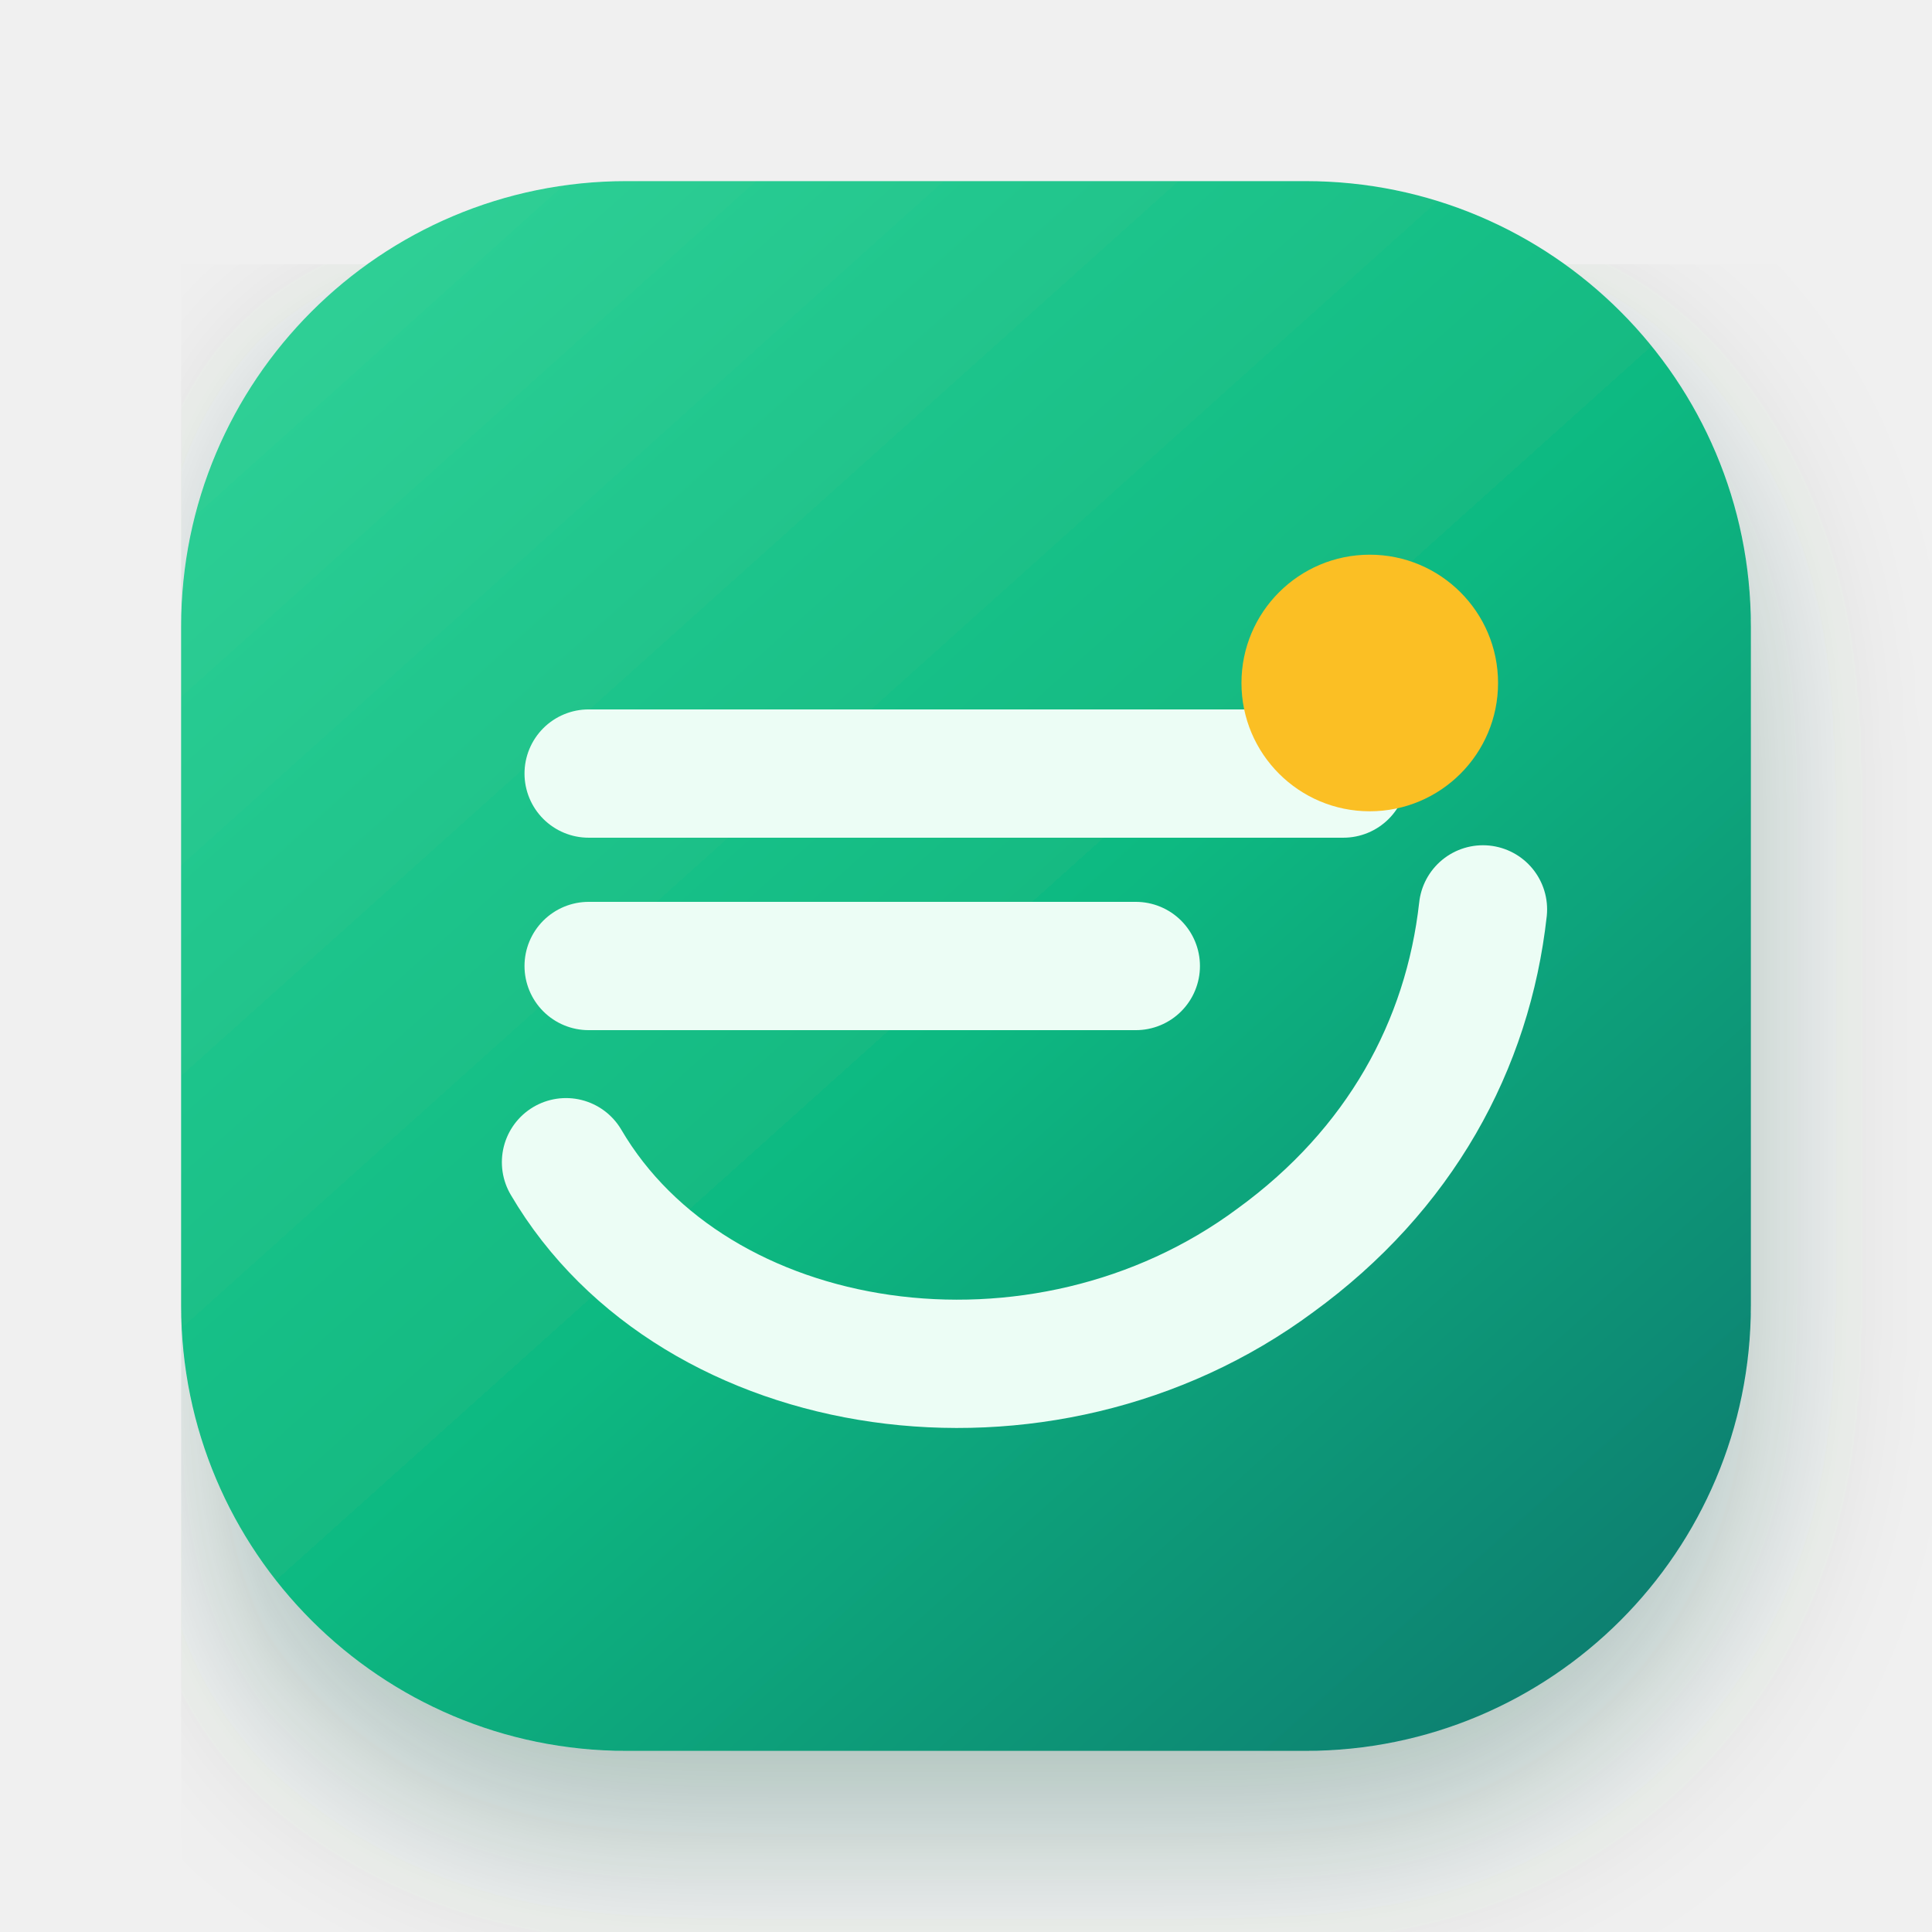
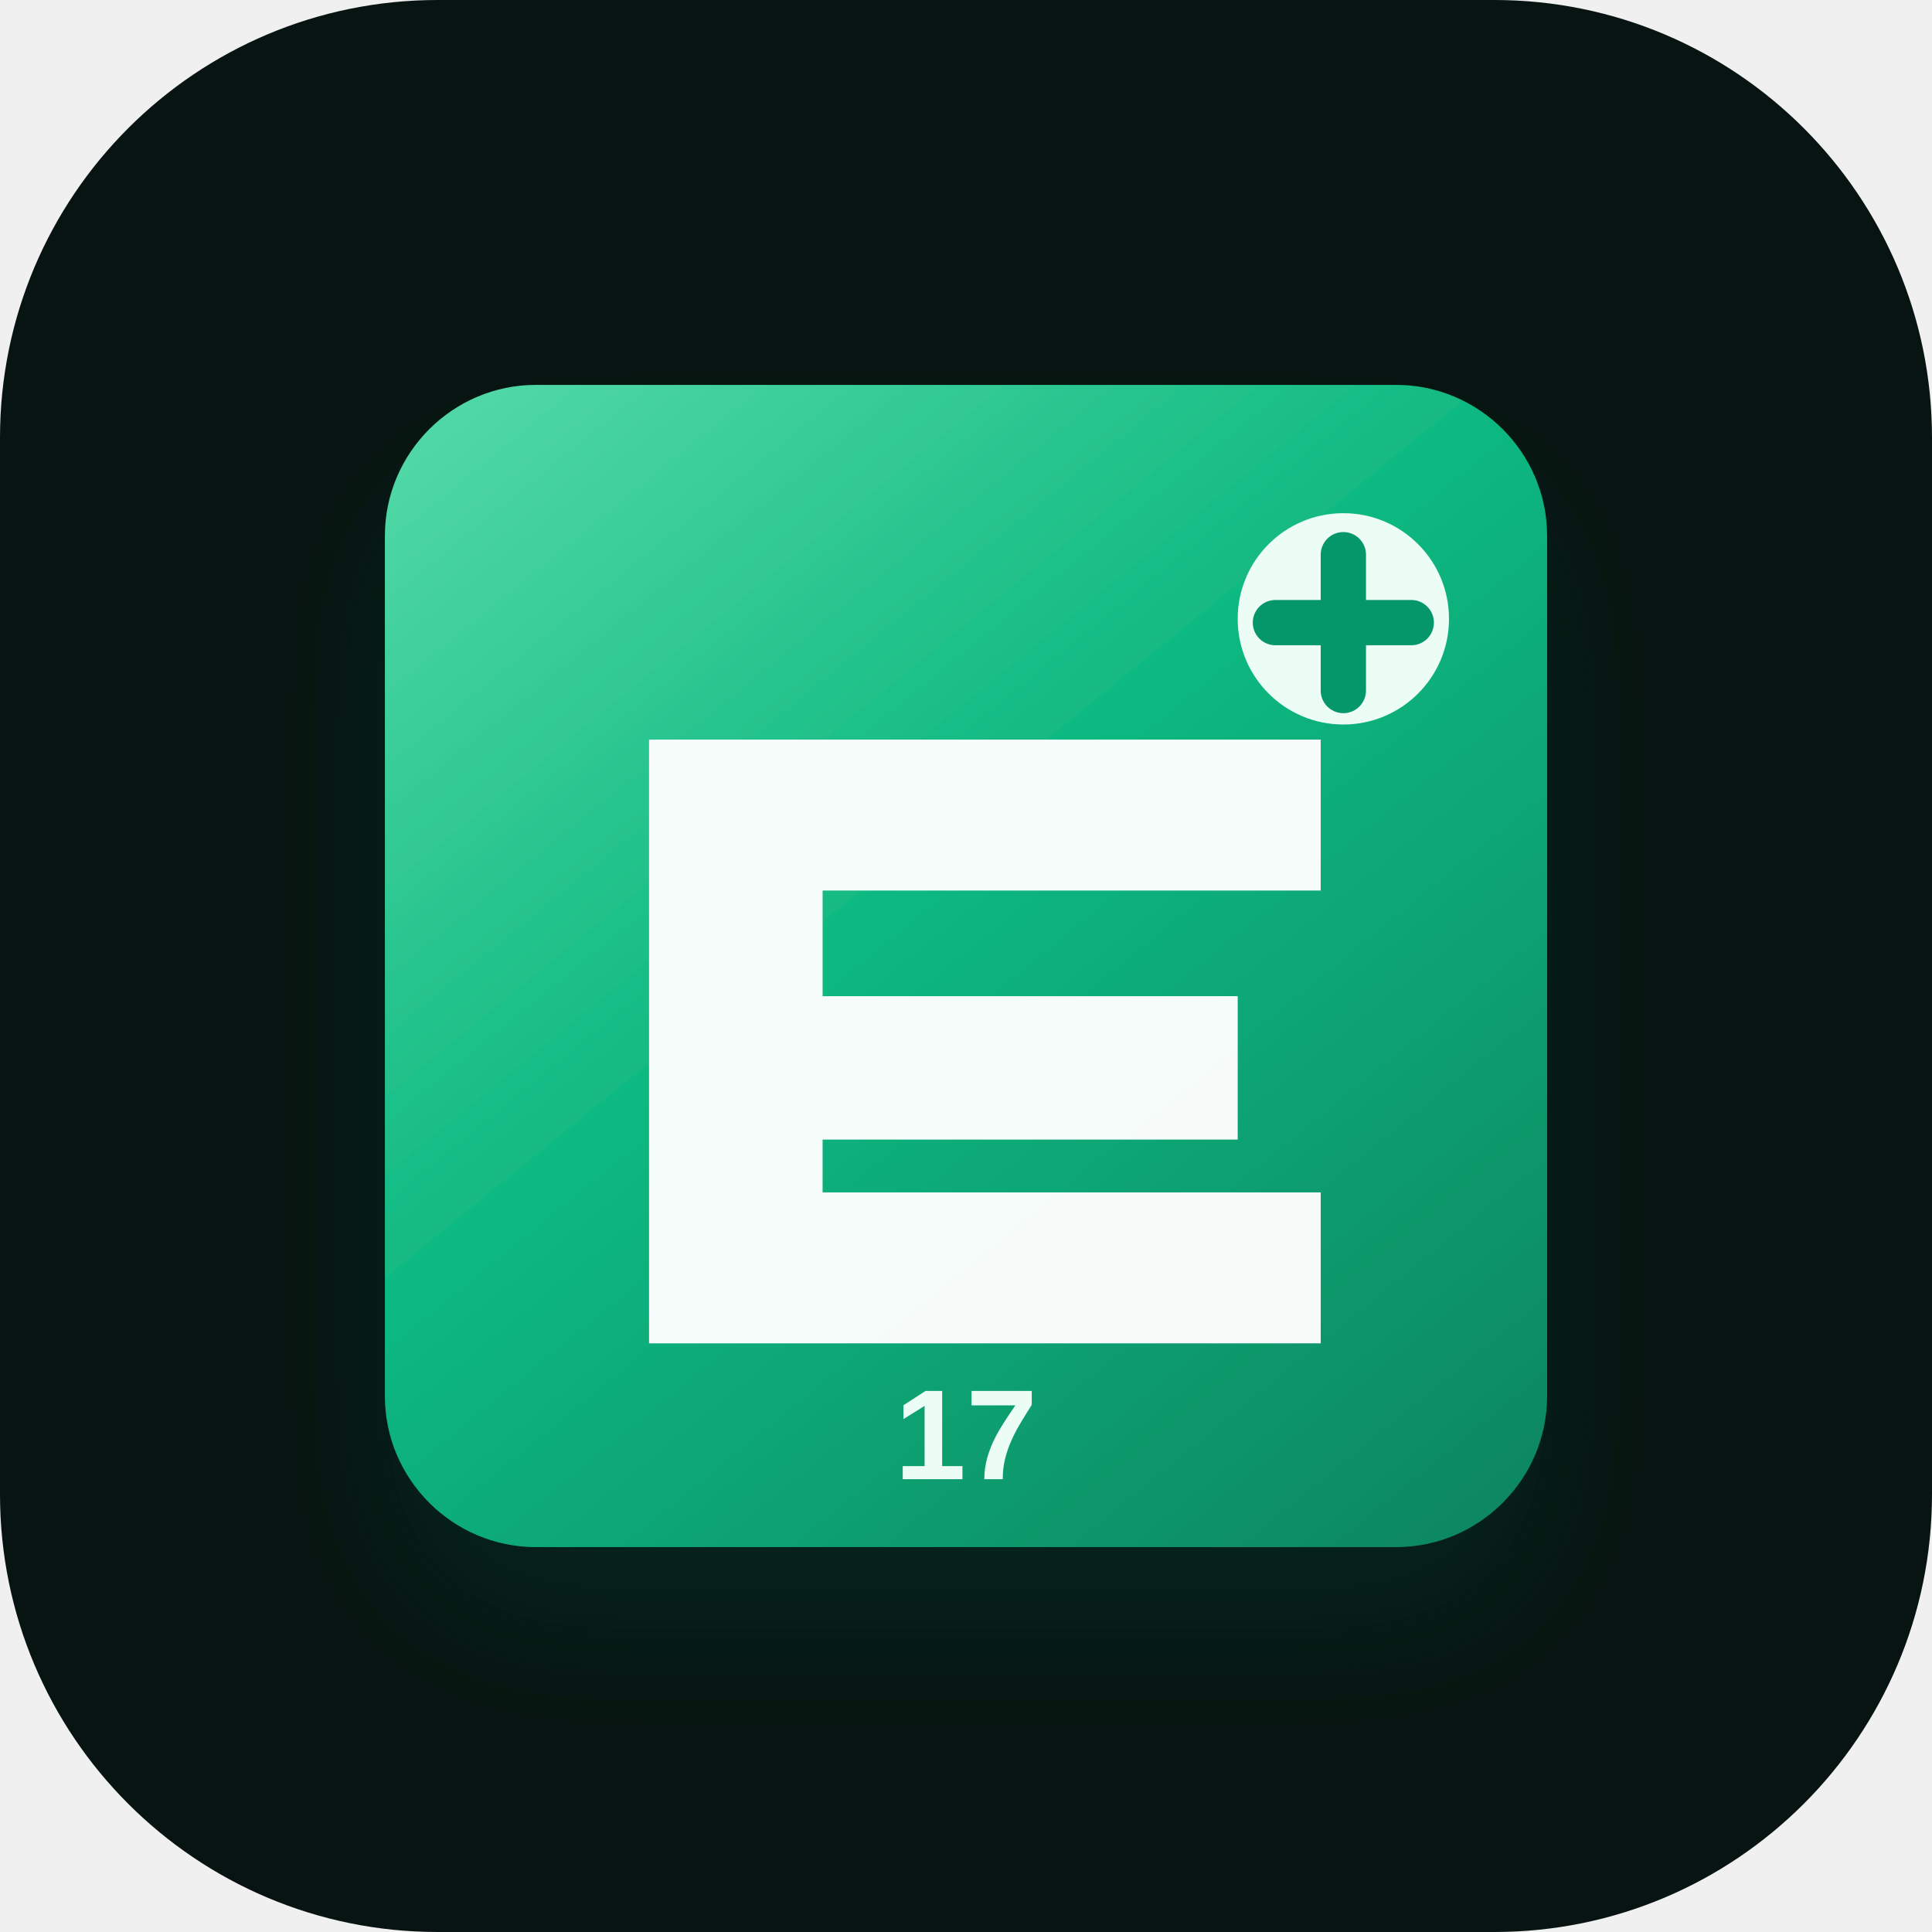
- <svg xmlns="http://www.w3.org/2000/svg" viewBox="0 0 512 512" role="img" aria-label="Digital Seller Super Tools icon">
+ <svg xmlns="http://www.w3.org/2000/svg" viewBox="0 0 512 512" role="img" aria-label="Esenef17 Affiliate Tools icon">
  <defs>
-     <linearGradient id="g" x1="64" y1="42" x2="448" y2="470" gradientUnits="userSpaceOnUse">
-       <stop stop-color="#34d399" />
-       <stop offset=".52" stop-color="#10b981" />
-       <stop offset="1" stop-color="#0f766e" />
+     <linearGradient id="g" x1="80" y1="40" x2="430" y2="470" gradientUnits="userSpaceOnUse">
+       <stop stop-color="#6ee7b7" />
+       <stop offset="0.45" stop-color="#10b981" />
+       <stop offset="1" stop-color="#047857" />
    </linearGradient>
-     <filter id="s" x="0" y="0" width="512" height="512">
-       <feDropShadow dx="0" dy="22" stdDeviation="24" flood-color="#064e3b" flood-opacity=".28" />
+     <filter id="s" x="-20%" y="-20%" width="140%" height="140%">
+       <feDropShadow dx="0" dy="22" stdDeviation="20" flood-color="#064e3b" flood-opacity=".25" />
    </filter>
  </defs>
-   <rect x="48" y="48" width="416" height="416" rx="118" fill="url(#g)" filter="url(#s)" />
-   <path d="M150 308c34 58 126 72 188 26 33-24 51-57 55-93" fill="none" stroke="#ecfdf5" stroke-width="34" stroke-linecap="round" />
-   <path d="M156 205h200M156 256h145" stroke="#ecfdf5" stroke-width="34" stroke-linecap="round" />
-   <circle cx="363" cy="181" r="34" fill="#fbbf24" />
+   <rect width="512" height="512" rx="116" fill="#071411" />
+   <path d="M102 142c0-22 18-40 40-40h228c22 0 40 18 40 40v228c0 22-18 40-40 40H142c-22 0-40-18-40-40V142Z" fill="url(#g)" filter="url(#s)" />
+   <path d="M172 316V196h178v40H218v28h110v38H218v14h132v40H172v-40Z" fill="white" opacity=".96" />
+   <circle cx="356" cy="164" r="28" fill="#ecfdf5" />
+   <path d="M338 165h36M356 147v36" stroke="#059669" stroke-width="12" stroke-linecap="round" />
+   <text x="256" y="392" text-anchor="middle" font-family="Arial, sans-serif" font-size="34" font-weight="800" fill="#ecfdf5">17</text>
</svg>
